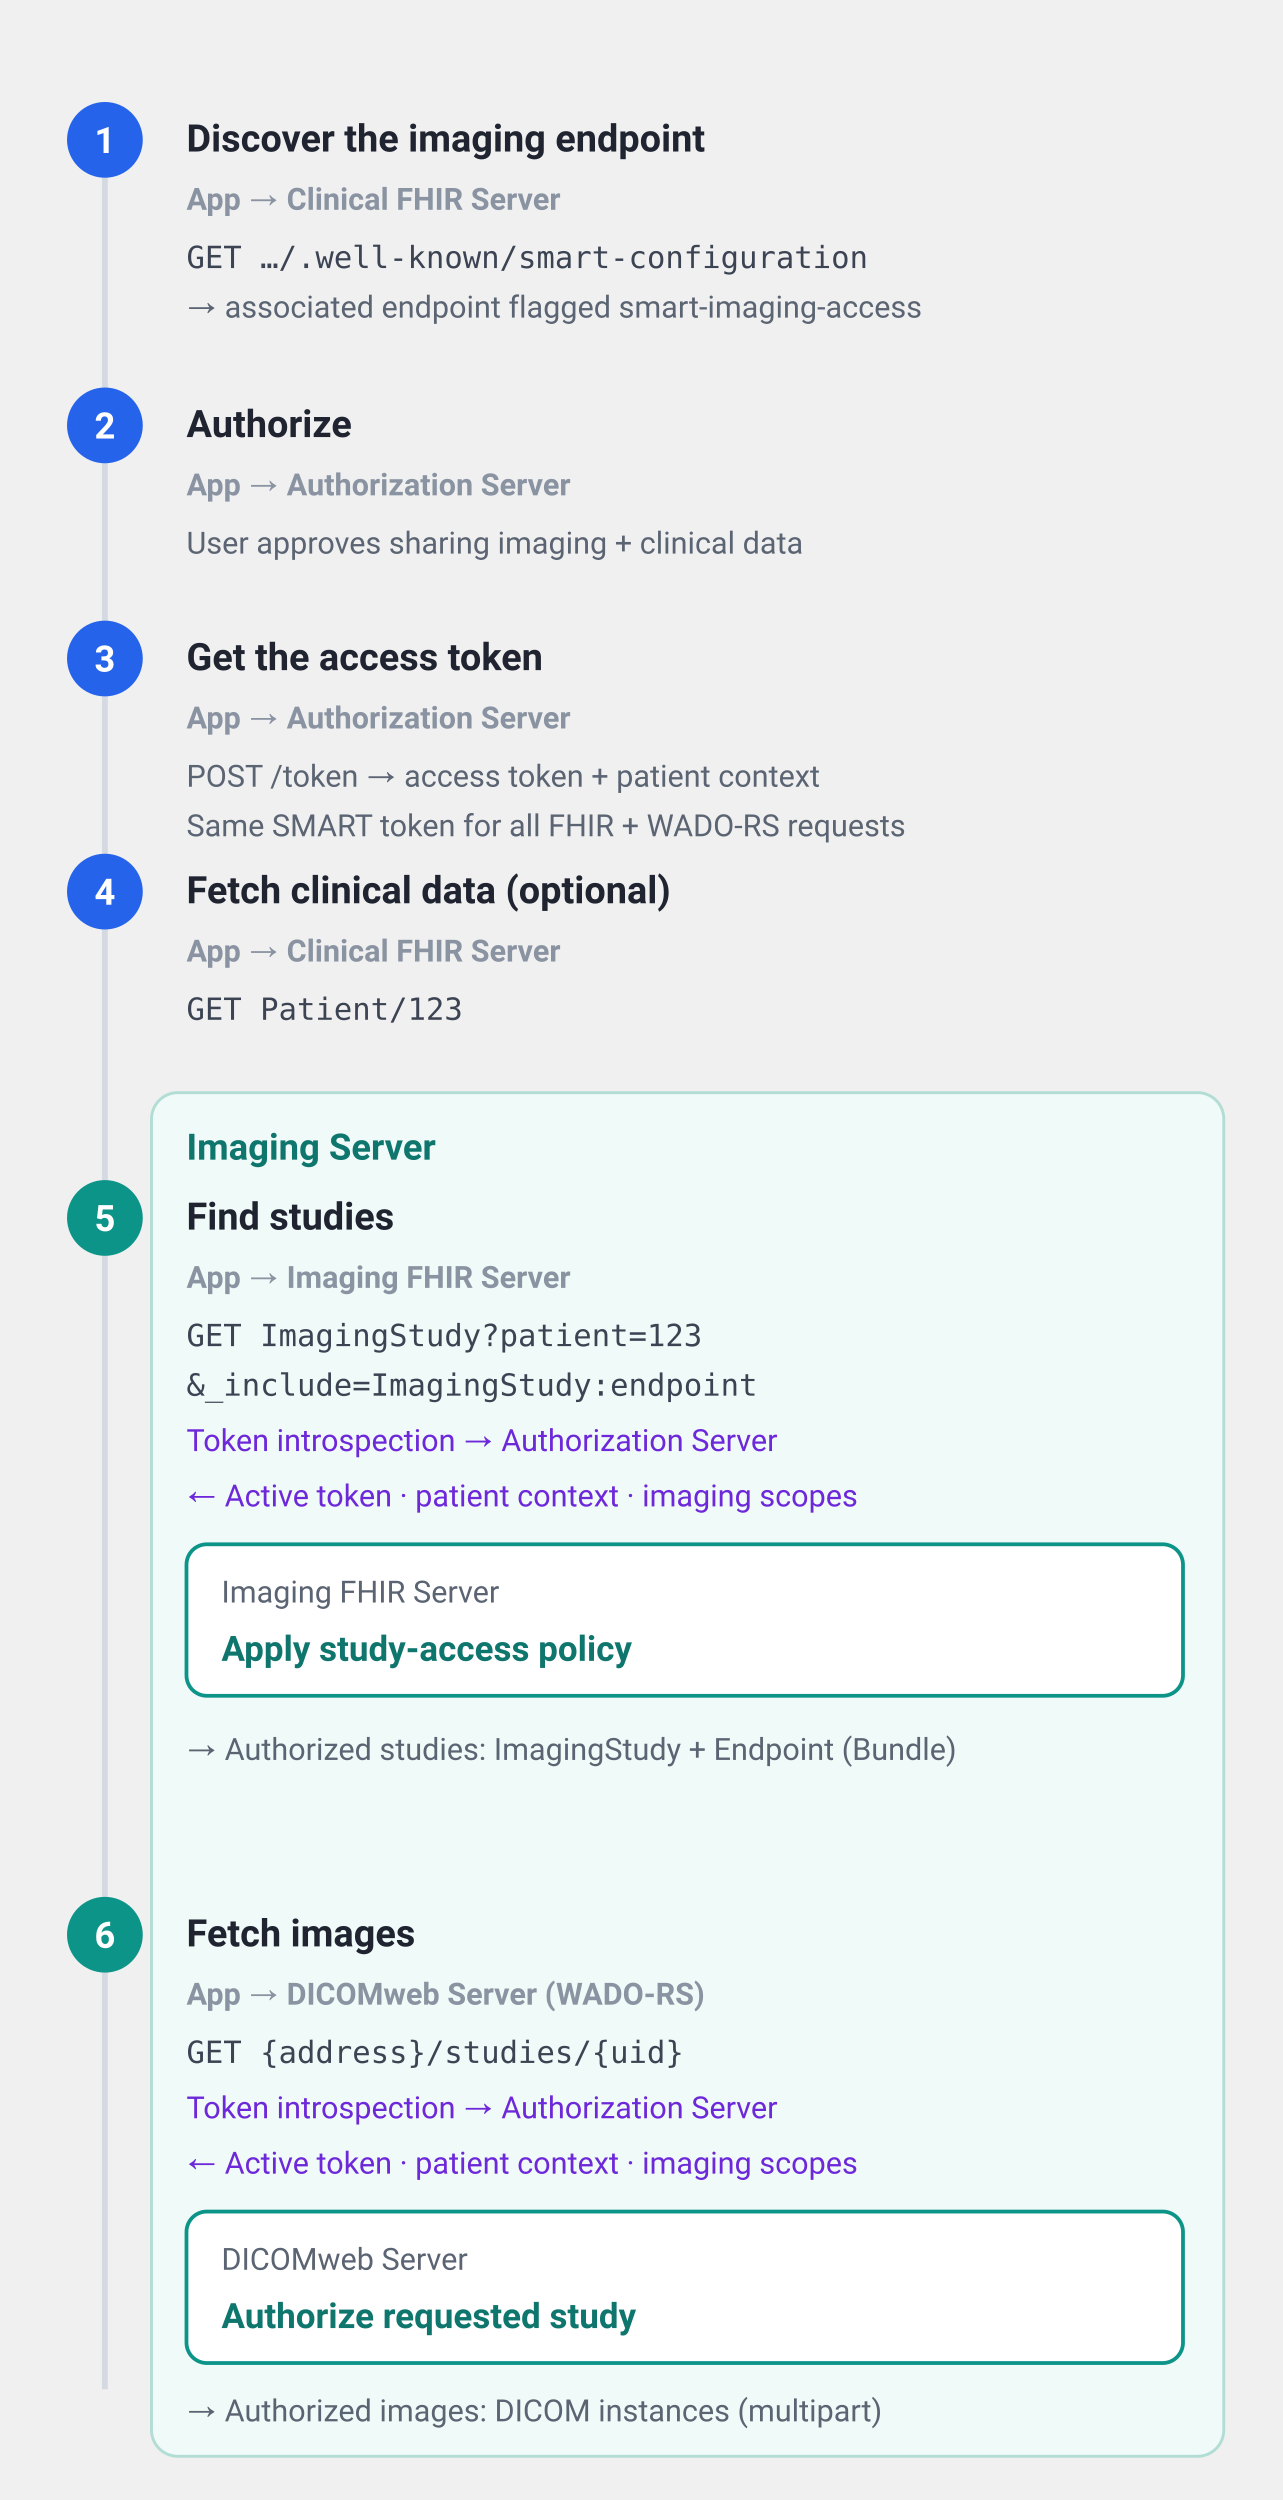
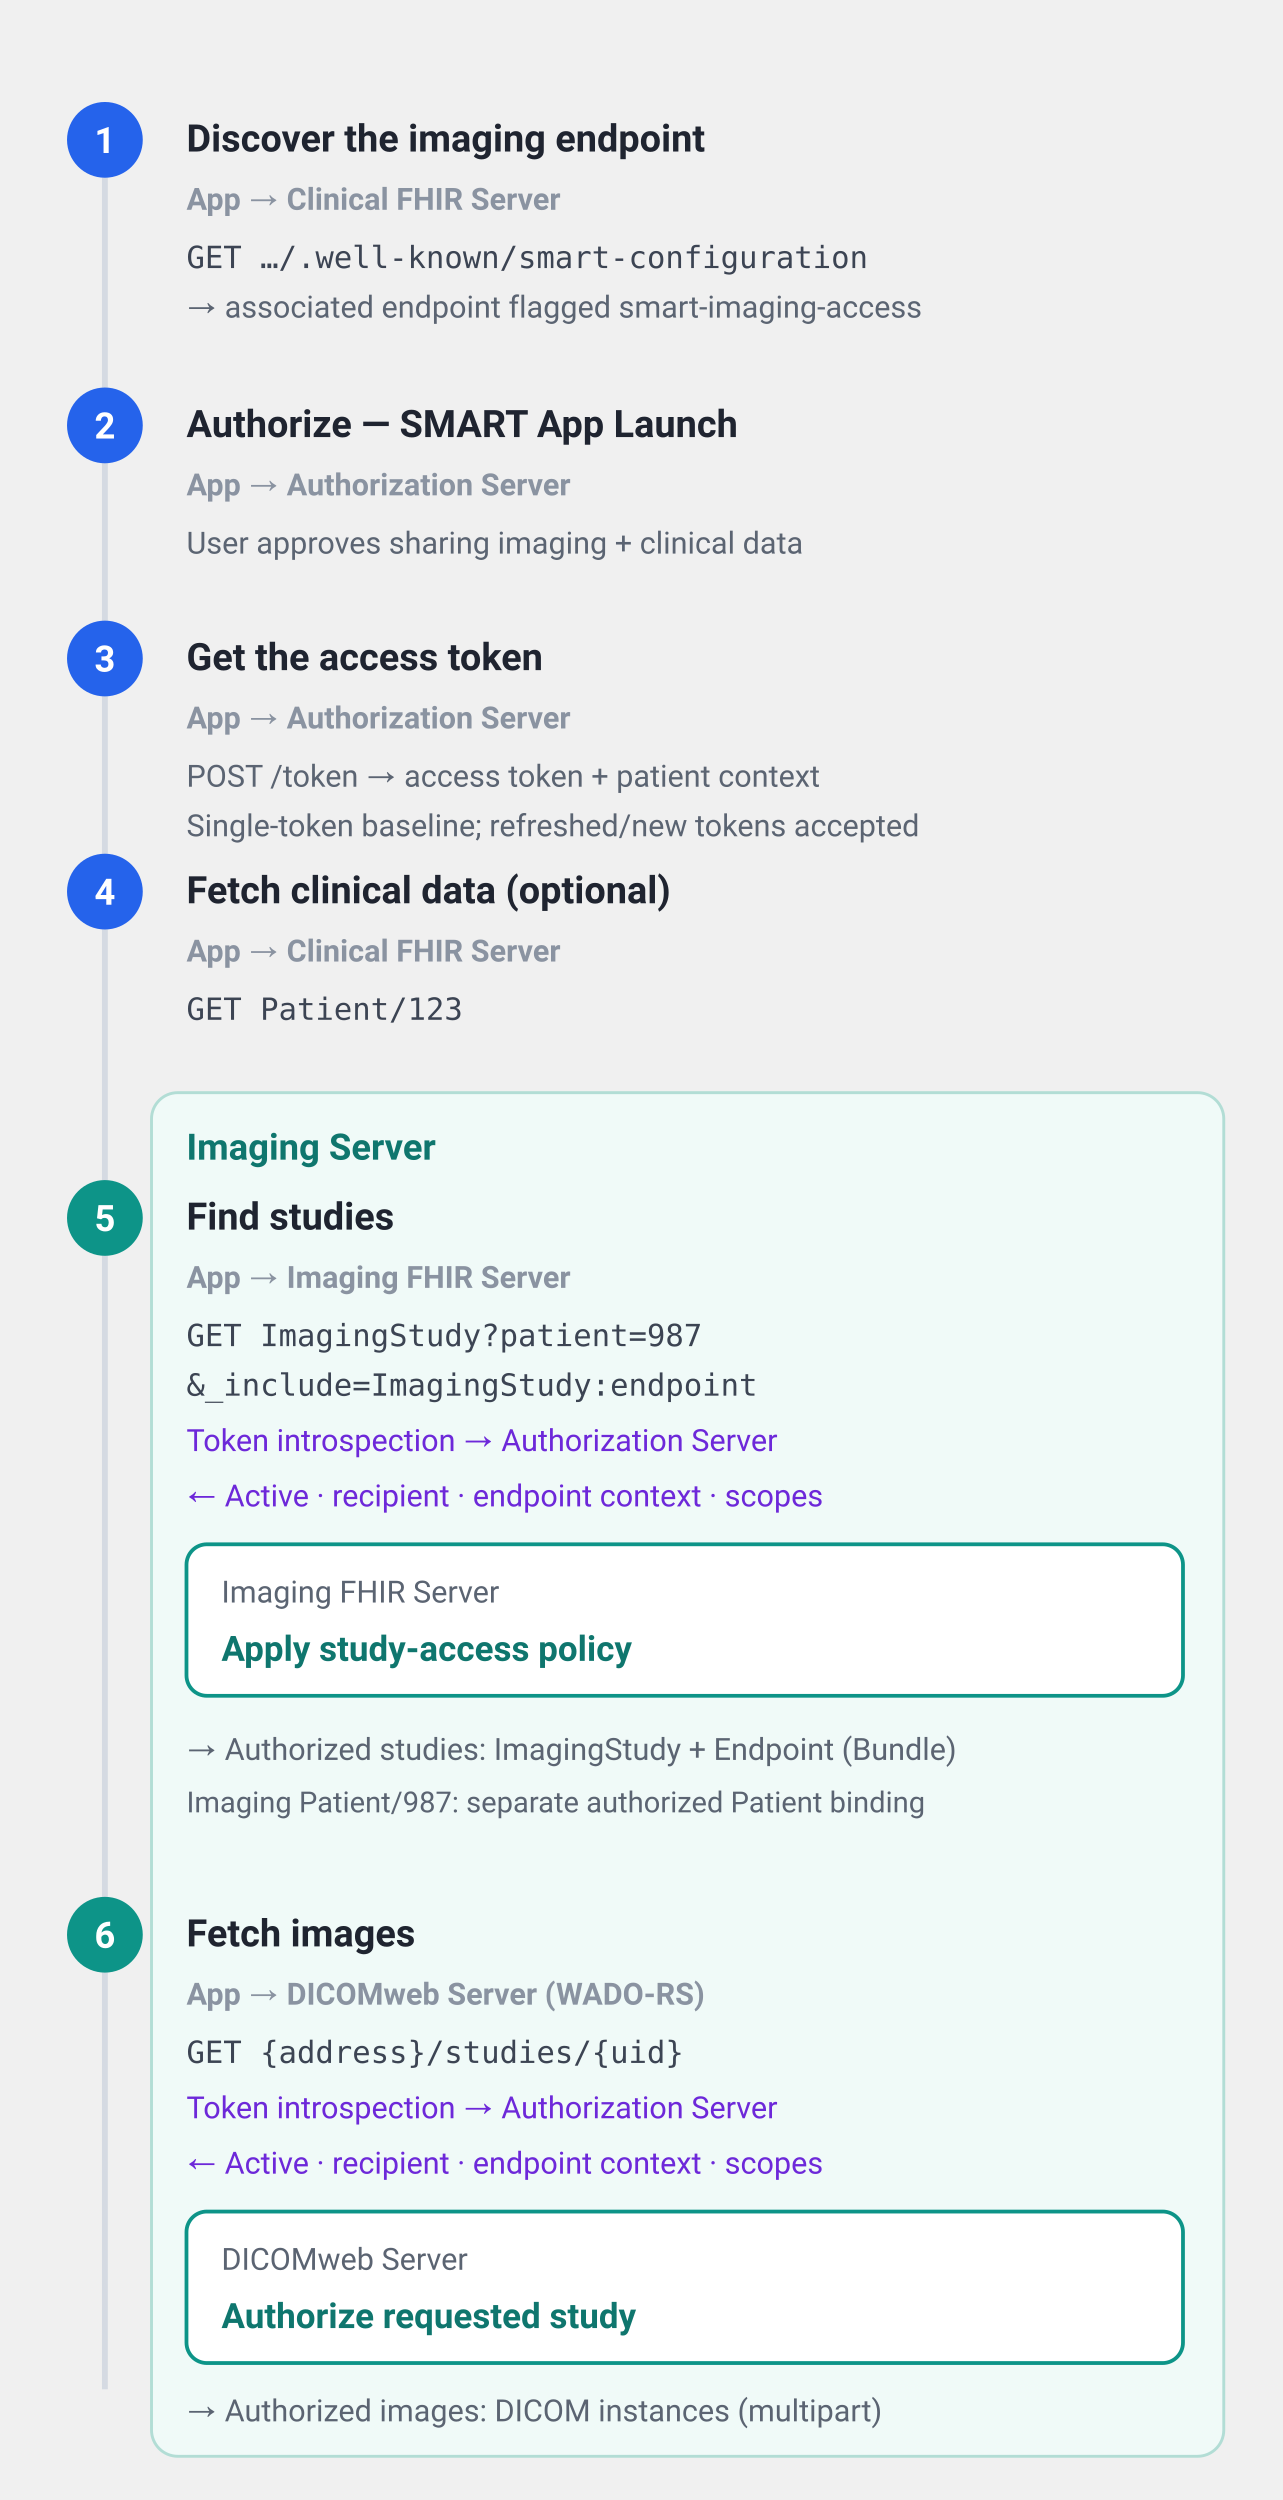
- <svg xmlns="http://www.w3.org/2000/svg" viewBox="0 0 440 858" width="400" font-family="-apple-system, 'Segoe UI', Roboto, Helvetica, Arial, sans-serif" role="img" aria-label="The client presents the same existing SMART access token on every FHIR and WADO-RS request. Six-step SMART Imaging Access timeline: discover the imaging endpoint, authorize, get an access token, optionally fetch clinical data, find studies, and fetch images. The collective Imaging Server contains Imaging FHIR Server, providing ImagingStudy and Endpoint, and DICOMweb Server, providing WADO-RS retrieval. Each resource server introspects the token with the Authorization Server, then performs a visible study-access policy check before returning authorized studies or images.">
+ <svg xmlns="http://www.w3.org/2000/svg" viewBox="0 0 440 858" width="400" font-family="-apple-system, 'Segoe UI', Roboto, Helvetica, Arial, sans-serif" role="img" aria-label="SMART App Launch timeline under the single-token baseline: discover the imaging endpoint, authorize, get an access token, optionally fetch clinical data, find studies, and fetch images. Each request uses a currently valid token authorized for its recipient and data; refreshed or newly issued tokens are accepted. Clinical Patient/123 and Imaging Patient/987 illustrate separate Patient namespaces with an authorization-server-established binding, not matching logical IDs. The collective Imaging Server contains Imaging FHIR Server, providing ImagingStudy and Endpoint, and DICOMweb Server, providing WADO-RS retrieval. Each resource server introspects the current token with the Authorization Server, then applies current study-access policy before returning authorized studies or images.">
  <line x1="36" y1="44" x2="36" y2="820" stroke="#d5dae2" stroke-width="2" />
  <circle cx="36" cy="48" r="13" fill="#2563eb" />
  <text x="36" y="52.5" font-size="12.5" font-weight="700" fill="#ffffff" text-anchor="middle">1</text>
  <text x="64" y="52" font-size="13" font-weight="700" fill="#1f2430">Discover the imaging endpoint</text>
  <text x="64" y="72" font-size="10.5" font-weight="600" fill="#8a93a1">App → Clinical FHIR Server</text>
  <text x="64" y="92" font-size="10.5" fill="#3c4453" font-family="ui-monospace, Menlo, Consolas, monospace">GET …/.well-known/smart-configuration</text>
  <text x="64" y="109" font-size="10.5" fill="#5b6472">→ associated endpoint flagged smart-imaging-access</text>
  <circle cx="36" cy="146" r="13" fill="#2563eb" />
  <text x="36" y="150.5" font-size="12.5" font-weight="700" fill="#ffffff" text-anchor="middle">2</text>
-   <text x="64" y="150" font-size="13" font-weight="700" fill="#1f2430">Authorize</text>
+   <text x="64" y="150" font-size="13" font-weight="700" fill="#1f2430">Authorize — SMART App Launch</text>
  <text x="64" y="170" font-size="10.5" font-weight="600" fill="#8a93a1">App → Authorization Server</text>
  <text x="64" y="190" font-size="10.5" fill="#5b6472">User approves sharing imaging + clinical data</text>
  <circle cx="36" cy="226" r="13" fill="#2563eb" />
  <text x="36" y="230.5" font-size="12.5" font-weight="700" fill="#ffffff" text-anchor="middle">3</text>
  <text x="64" y="230" font-size="13" font-weight="700" fill="#1f2430">Get the access token</text>
  <text x="64" y="250" font-size="10.5" font-weight="600" fill="#8a93a1">App → Authorization Server</text>
  <text x="64" y="270" font-size="10.5" fill="#5b6472">POST /token → access token + patient context</text>
-   <text x="64" y="287" font-size="10.5" fill="#5b6472">Same SMART token for all FHIR + WADO-RS requests</text>
+   <text x="64" y="287" font-size="10.5" fill="#5b6472">Single-token baseline; refreshed/new tokens accepted</text>
  <circle cx="36" cy="306" r="13" fill="#2563eb" />
  <text x="36" y="310.5" font-size="12.5" font-weight="700" fill="#ffffff" text-anchor="middle">4</text>
  <text x="64" y="310" font-size="13" font-weight="700" fill="#1f2430">Fetch clinical data (optional)</text>
  <text x="64" y="330" font-size="10.5" font-weight="600" fill="#8a93a1">App → Clinical FHIR Server</text>
  <text x="64" y="350" font-size="10.5" fill="#3c4453" font-family="ui-monospace, Menlo, Consolas, monospace">GET Patient/123</text>
  <rect x="52" y="375" width="368" height="468" rx="9" fill="#f0faf8" stroke="#b2ddd5" />
  <text x="64" y="398" font-size="12.5" font-weight="700" fill="#0f766e">Imaging Server</text>
  <circle cx="36" cy="418" r="13" fill="#0d9488" />
  <text x="36" y="422.5" font-size="12.5" font-weight="700" fill="#ffffff" text-anchor="middle">5</text>
  <text x="64" y="422" font-size="13" font-weight="700" fill="#1f2430">Find studies</text>
  <text x="64" y="442" font-size="10.5" font-weight="600" fill="#8a93a1">App → Imaging FHIR Server</text>
-   <text x="64" y="462" font-size="10.5" fill="#3c4453" font-family="ui-monospace, Menlo, Consolas, monospace">GET ImagingStudy?patient=123</text>
+   <text x="64" y="462" font-size="10.5" fill="#3c4453" font-family="ui-monospace, Menlo, Consolas, monospace">GET ImagingStudy?patient=987</text>
  <text x="64" y="479" font-size="10.5" fill="#3c4453" font-family="ui-monospace, Menlo, Consolas, monospace">    &amp;_include=ImagingStudy:endpoint</text>
  <text x="64" y="498" font-size="10.5" fill="#6d28d9">Token introspection → Authorization Server</text>
-   <text x="64" y="517" font-size="10.5" fill="#6d28d9">← Active token · patient context · imaging scopes</text>
+   <text x="64" y="517" font-size="10.5" fill="#6d28d9">← Active · recipient · endpoint context · scopes</text>
  <rect x="64" y="530" width="342" height="52" rx="7" fill="#ffffff" stroke="#0d9488" stroke-width="1.3" />
  <text x="76" y="550" font-size="10.5" fill="#5b6472">Imaging FHIR Server</text>
  <text x="76" y="570" font-size="12" font-weight="600" fill="#0f766e">Apply study-access policy</text>
  <text x="64" y="604" font-size="10.5" fill="#5b6472">→ Authorized studies: ImagingStudy + Endpoint (Bundle)</text>
+   <text x="64" y="622" font-size="10" fill="#5b6472">Imaging Patient/987: separate authorized Patient binding</text>
  <circle cx="36" cy="664" r="13" fill="#0d9488" />
  <text x="36" y="668.5" font-size="12.5" font-weight="700" fill="#ffffff" text-anchor="middle">6</text>
  <text x="64" y="668" font-size="13" font-weight="700" fill="#1f2430">Fetch images</text>
  <text x="64" y="688" font-size="10.5" font-weight="600" fill="#8a93a1">App → DICOMweb Server (WADO-RS)</text>
  <text x="64" y="708" font-size="10.5" fill="#3c4453" font-family="ui-monospace, Menlo, Consolas, monospace">GET {address}/studies/{uid}</text>
  <text x="64" y="727" font-size="10.5" fill="#6d28d9">Token introspection → Authorization Server</text>
-   <text x="64" y="746" font-size="10.5" fill="#6d28d9">← Active token · patient context · imaging scopes</text>
+   <text x="64" y="746" font-size="10.5" fill="#6d28d9">← Active · recipient · endpoint context · scopes</text>
  <rect x="64" y="759" width="342" height="52" rx="7" fill="#ffffff" stroke="#0d9488" stroke-width="1.3" />
  <text x="76" y="779" font-size="10.5" fill="#5b6472">DICOMweb Server</text>
  <text x="76" y="799" font-size="12" font-weight="600" fill="#0f766e">Authorize requested study</text>
  <text x="64" y="831" font-size="10.5" fill="#5b6472">→ Authorized images: DICOM instances (multipart)</text>
</svg>
